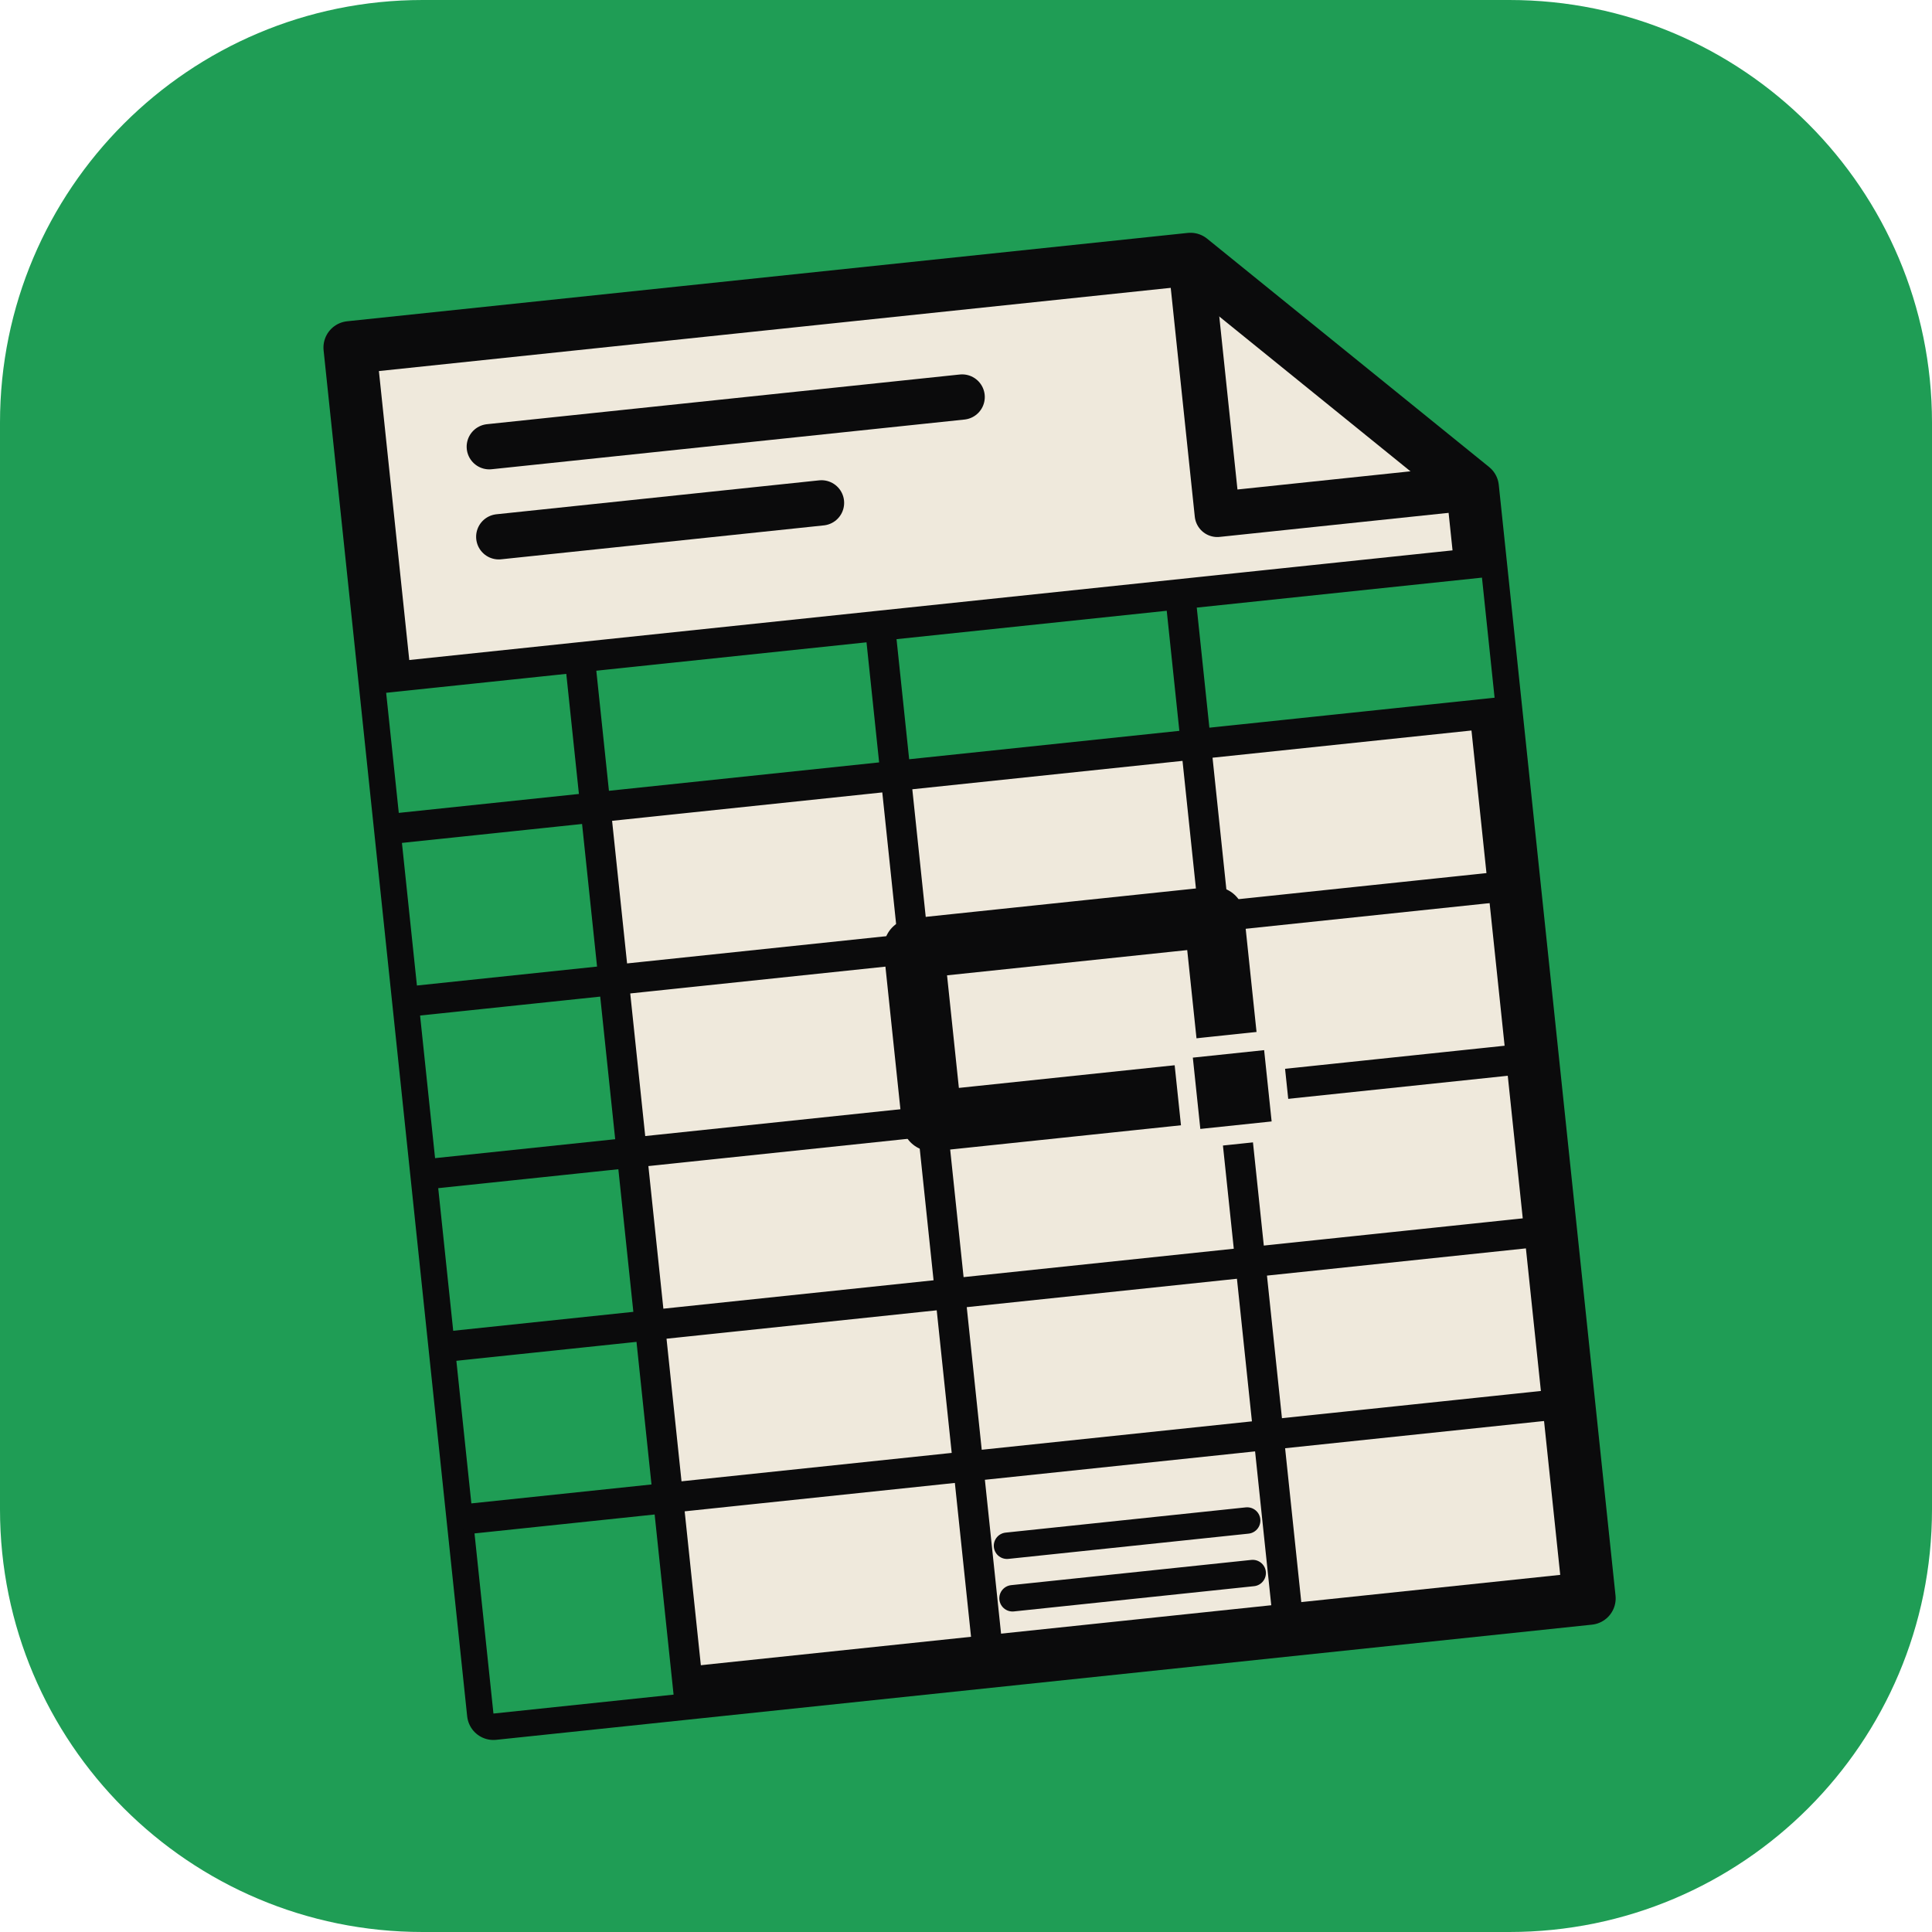
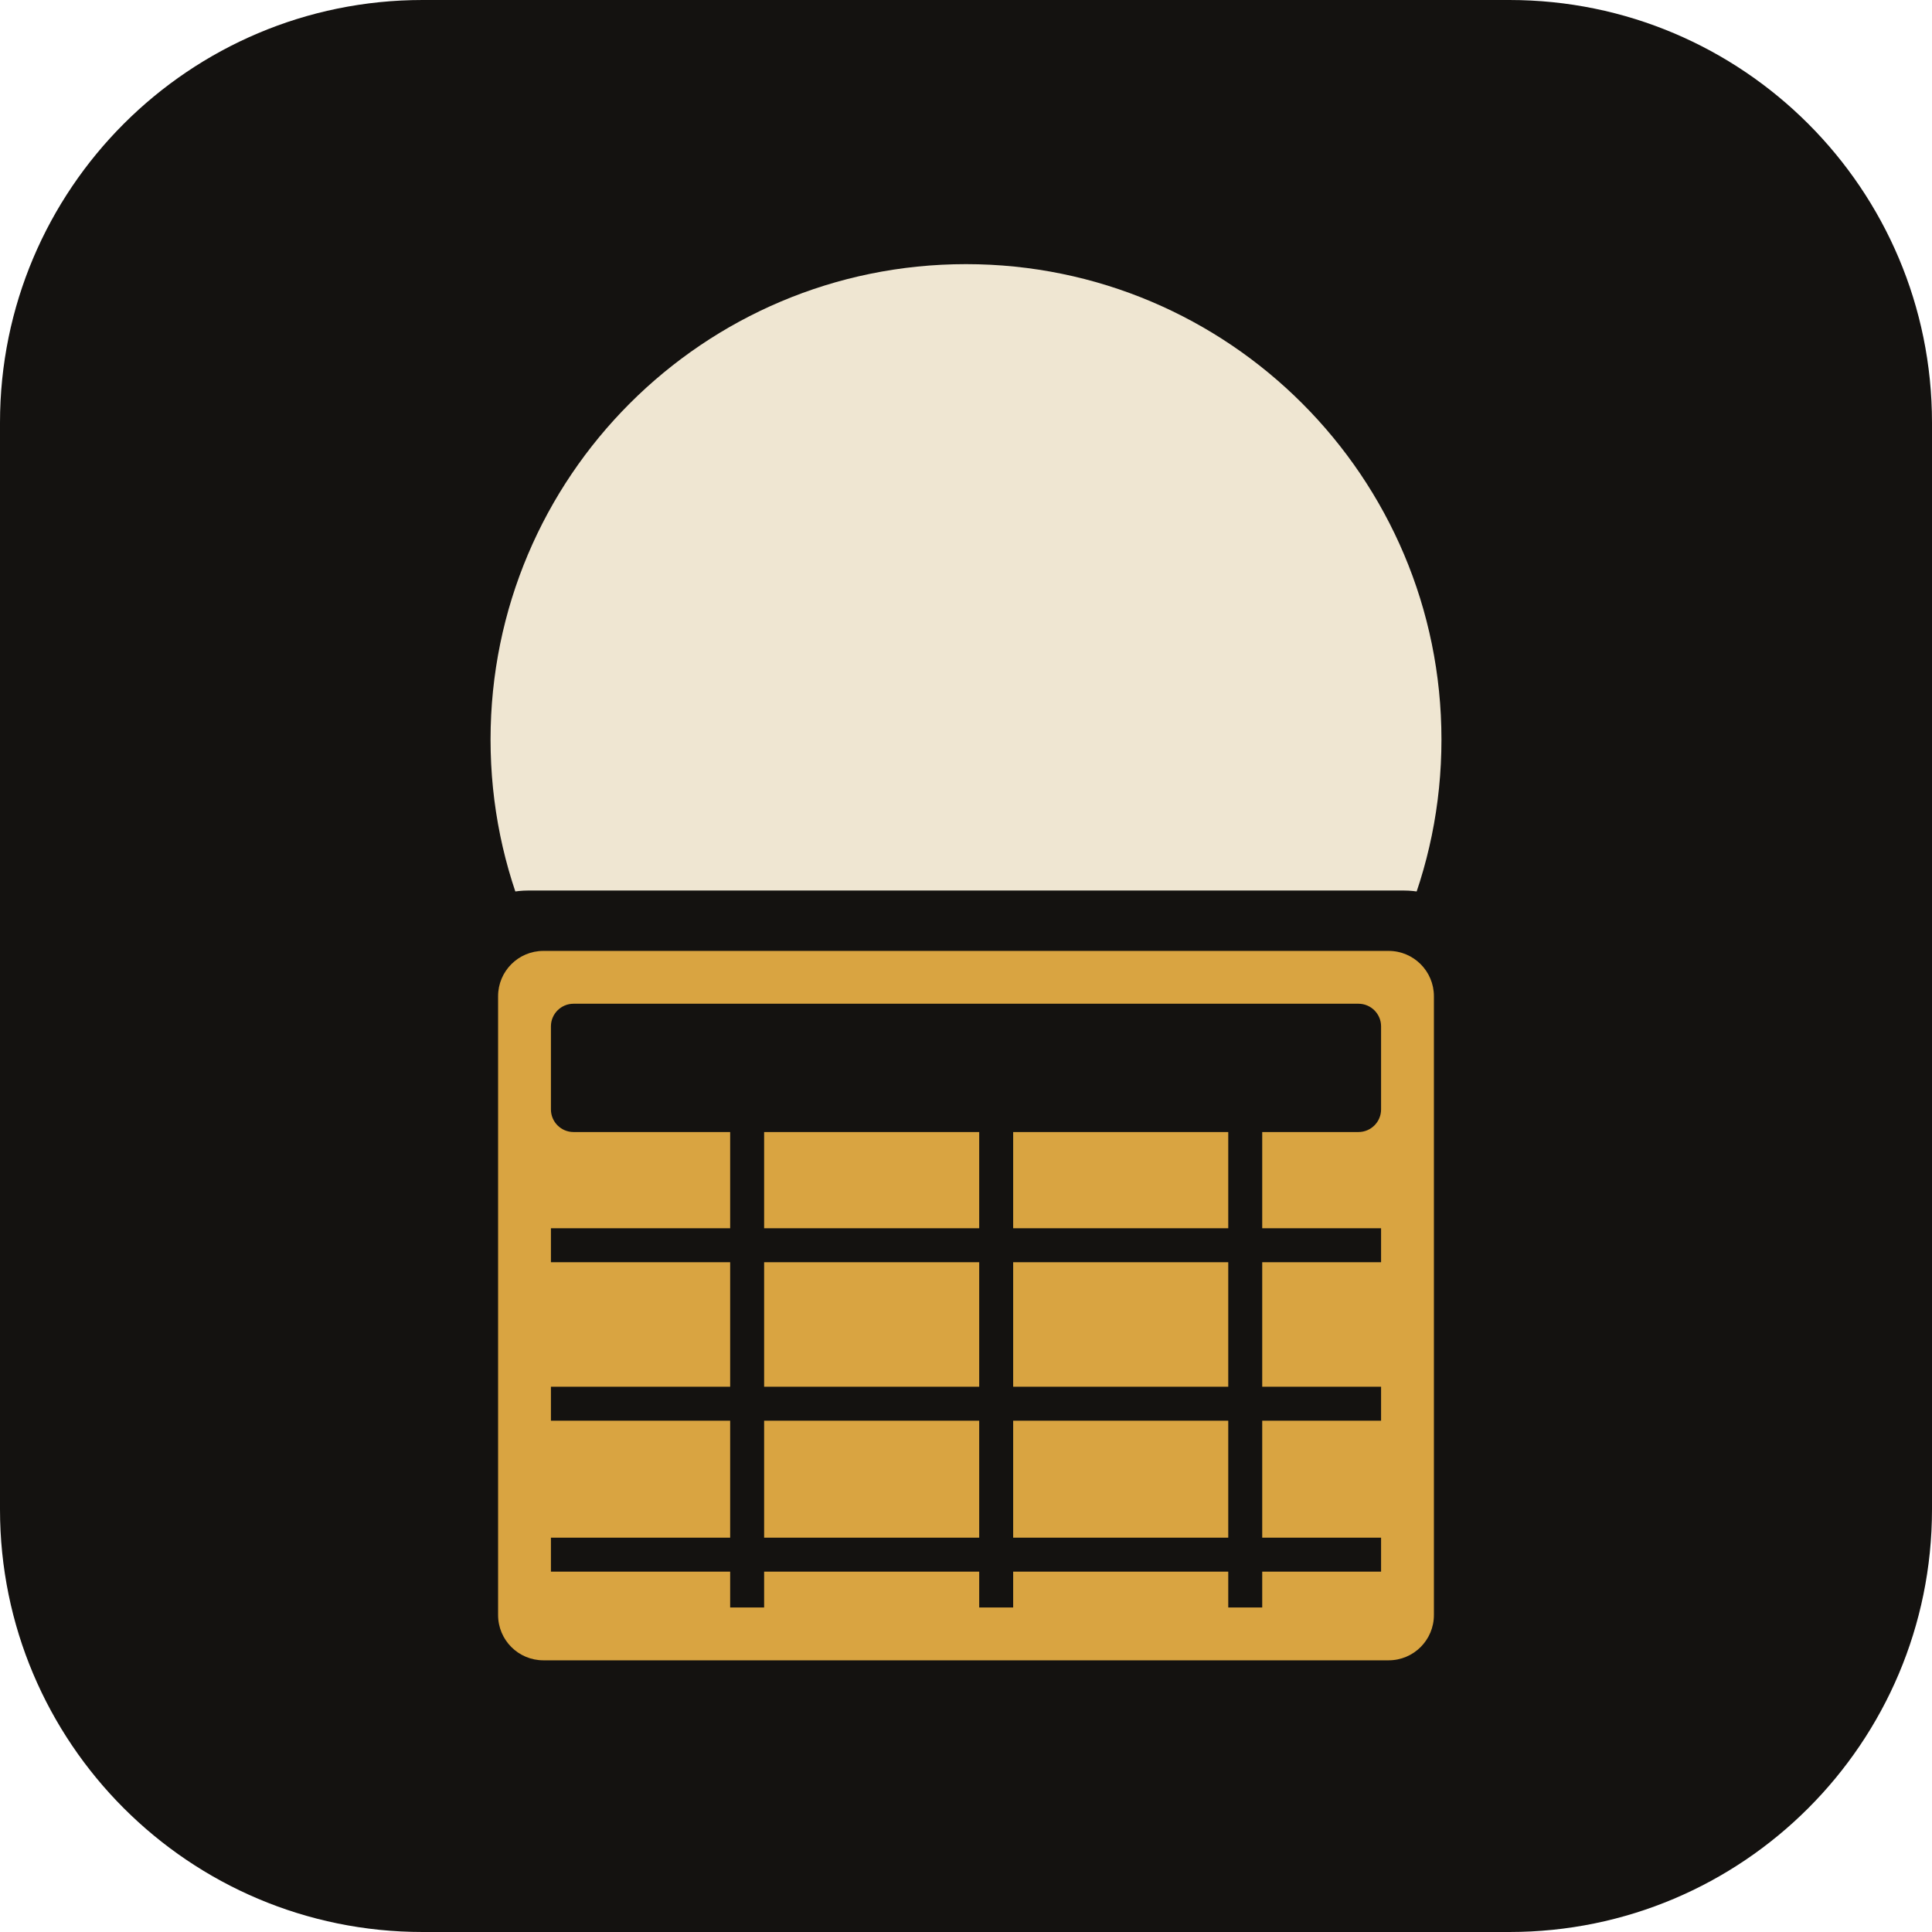
- <svg xmlns="http://www.w3.org/2000/svg" viewBox="0 0 512 512" width="512" height="512">
-   <defs>
-     <clipPath id="tile">
-       <rect width="512" height="512" rx="112" />
-     </clipPath>
-   </defs>
-   <g clip-path="url(#tile)">
-     <rect width="512" height="512" fill="#1f9d55" />
-     <g transform="rotate(-6 256 268)" stroke="#0b0b0c" stroke-linejoin="round" stroke-linecap="round">
-       <path d="M112 76 H336 L404 144 V440 H112 Z" fill="#efe9dc" stroke-width="14" />
-       <path d="M336 76 V144 H404" fill="none" stroke-width="12" />
-       <path d="M146 106 H272 M146 130 H232" stroke-width="12" />
-       <path d="M112 164 H404 V204 H164 V440 H112 Z" fill="#1f9d55" stroke="none" />
-       <path d="M112 164 H404 M112 204 H404 M112 250 H404 M112 296 H404 M112 342 H404 M112 388 H404                M164 164 V440 M244 164 V440 M324 164 V440" fill="none" stroke-width="8" />
-       <rect x="244" y="250" width="80" height="46" fill="none" stroke-width="16" />
-       <rect x="312" y="284" width="24" height="24" fill="#0b0b0c" stroke="#efe9dc" stroke-width="5" />
-       <path d="M252 410 H316 M252 424 H316" stroke-width="7" />
-     </g>
-   </g>
+ <svg xmlns="http://www.w3.org/2000/svg" viewBox="0 0 512 512">
+   <rect width="512" height="512" rx="112" fill="#141210" />
+   <circle cx="256" cy="196" r="126" fill="#efe6d2" />
+   <rect x="116" y="236" width="280" height="220" rx="24" fill="#141210" />
+   <rect x="132" y="252" width="248" height="188" rx="12" fill="#d9a441" />
+   <rect x="146" y="266" width="220" height="34" rx="6" fill="#141210" />
+   <path d="M198 286 V426" stroke="#141210" stroke-width="9" />
+   <path d="M264 286 V426" stroke="#141210" stroke-width="9" />
+   <path d="M330 286 V426" stroke="#141210" stroke-width="9" />
+   <path d="M146 330 H366" stroke="#141210" stroke-width="9" />
+   <path d="M146 372 H366" stroke="#141210" stroke-width="9" />
+   <path d="M146 412 H366" stroke="#141210" stroke-width="9" />
</svg>
